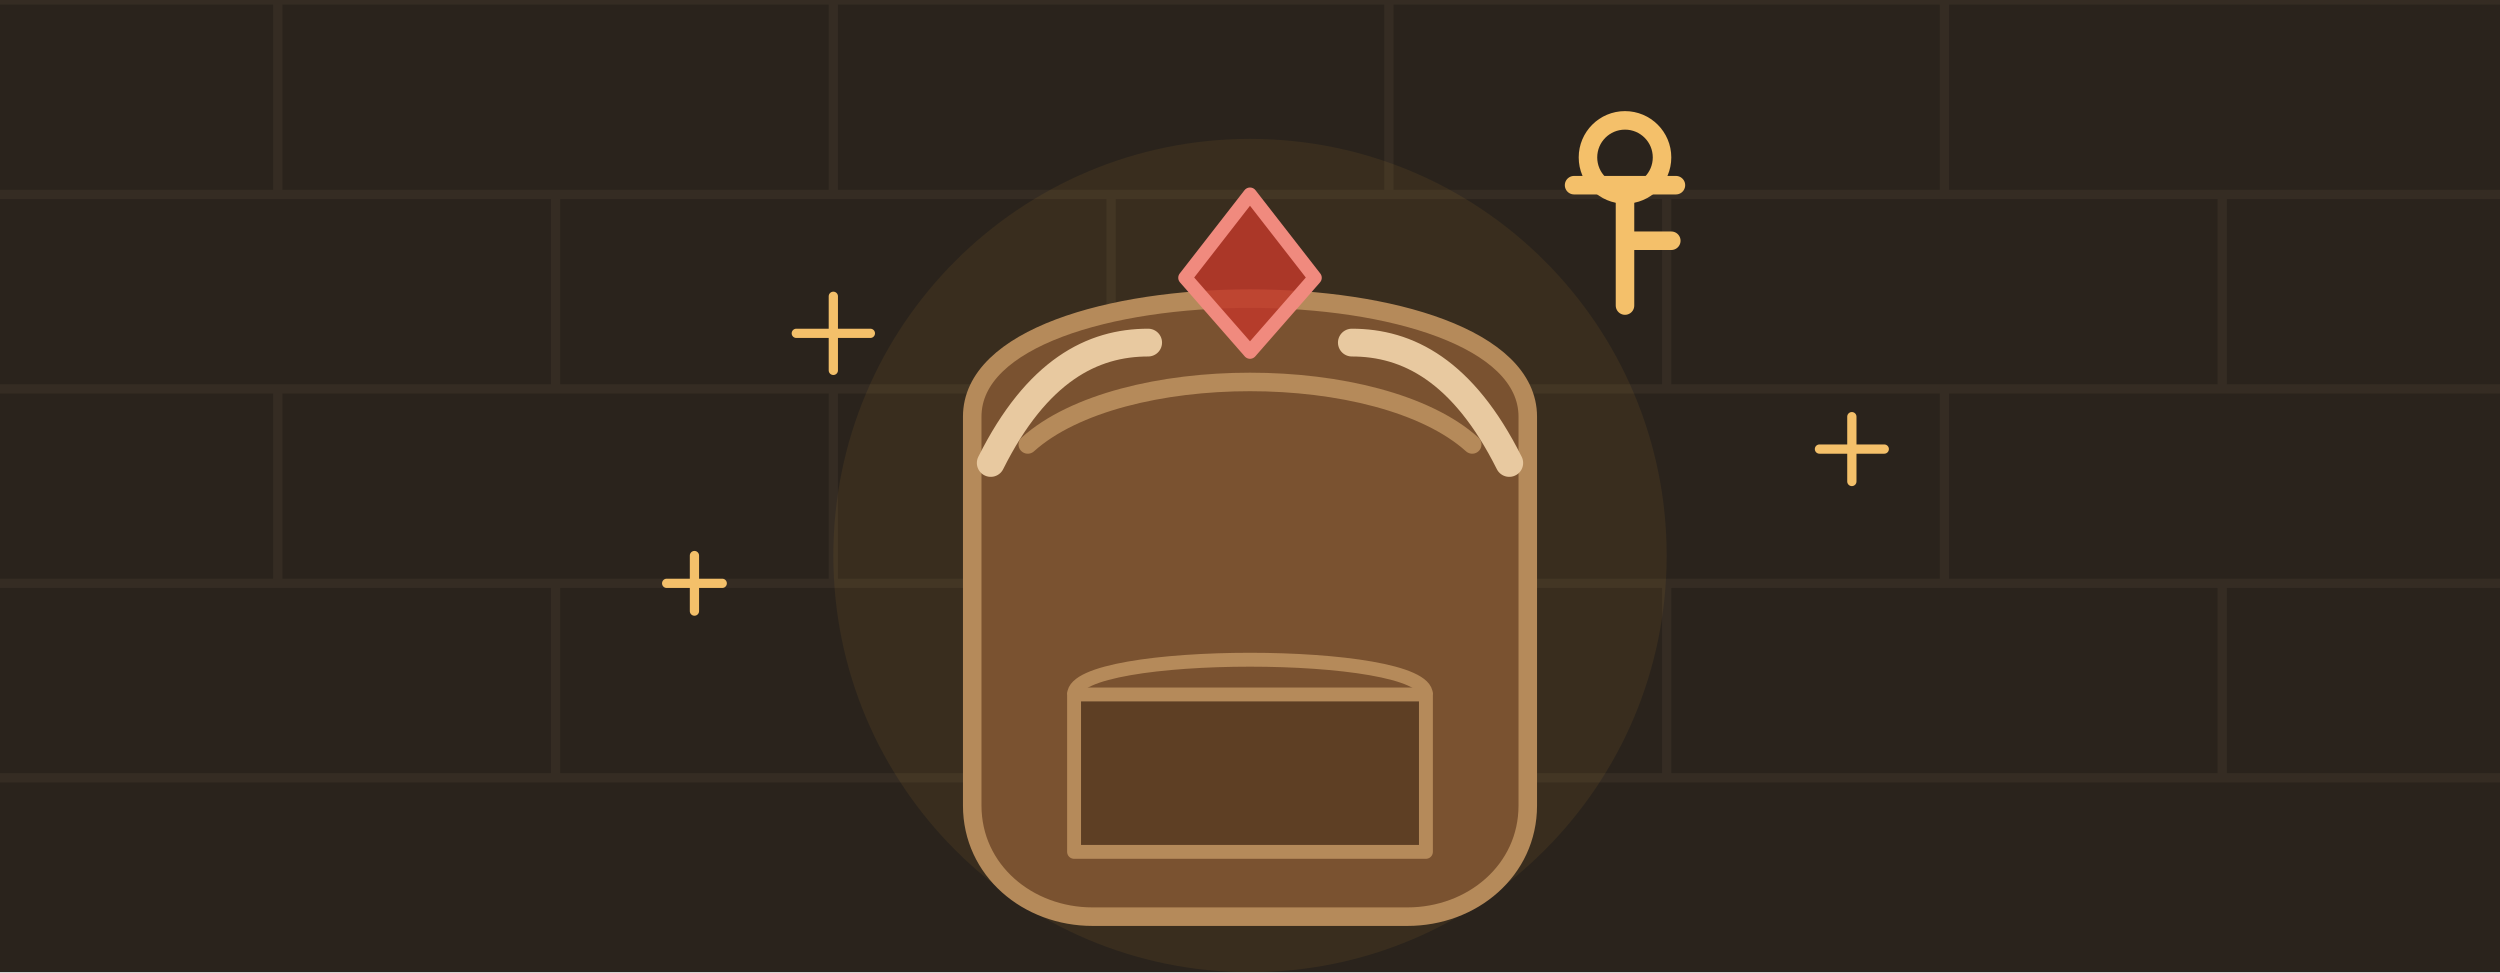
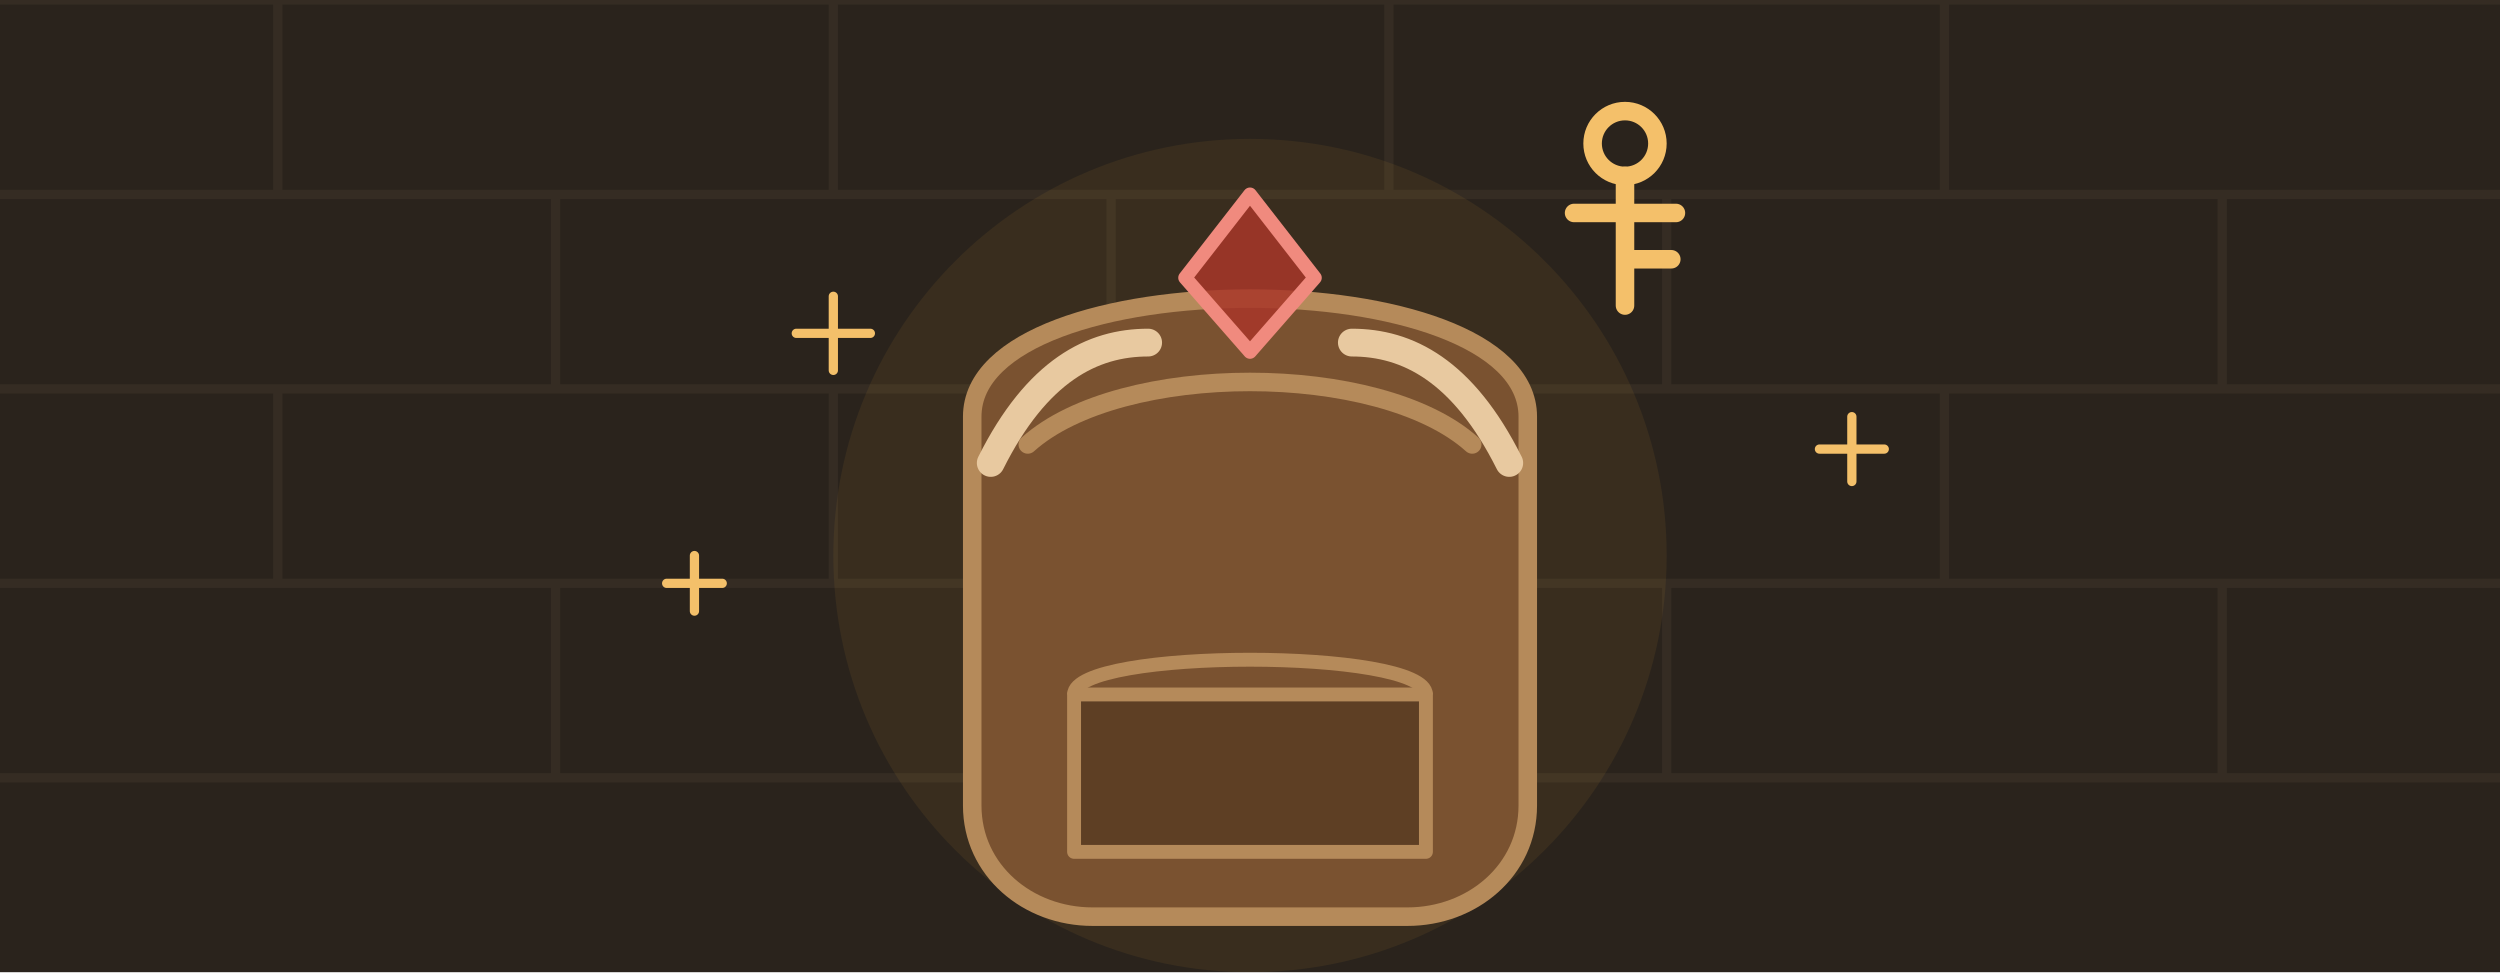
<svg viewBox="0 0 540 210" preserveAspectRatio="xMidYMid slice" aria-hidden="true" focusable="false">
  <rect width="540" height="210" fill="#2a231c" />
  <path d="M0 0H540M0 42H540M0 84H540M0 126H540M0 168H540M60 0V42M180 0V42M300 0V42M420 0V42M120 42V84M240 42V84M360 42V84M480 42V84M60 84V126M180 84V126M300 84V126M420 84V126M120 126V168M240 126V168M360 126V168M480 126V168" stroke="#352c23" stroke-width="2" />
  <circle cx="270" cy="120" r="90" fill="#e8a33d" fill-opacity="0.08" />
  <path d="M210 90c0-34 120-34 120 0v84c0 14-12 24-26 24h-68c-14 0-26-10-26-24z" fill="#7a5230" stroke="#b58a5a" stroke-width="4" stroke-linejoin="round" />
  <path d="M222 96c20-18 76-18 96 0" fill="none" stroke="#b58a5a" stroke-width="4" stroke-linecap="round" />
  <path d="M232 150h76v34h-76z" fill="#5e3f24" stroke="#b58a5a" stroke-width="3" stroke-linejoin="round" />
  <path d="M232 150c0-10 76-10 76 0" fill="none" stroke="#b58a5a" stroke-width="3" />
  <path d="M214 100c10-20 22-26 34-26M326 100c-10-20-22-26-34-26" fill="none" stroke="#e8c9a0" stroke-width="6" stroke-linecap="round" />
-   <path d="M256 60l14-18l14 18l-14 16z" fill="#c0392b" fill-opacity="0.85" stroke="#f08a7e" stroke-width="3" stroke-linejoin="round" />
-   <path d="M340 40h22M351 40v26M351 52h10" fill="none" stroke="#f4c06a" stroke-width="4" stroke-linecap="round" stroke-linejoin="round" />
-   <circle cx="351" cy="34" r="8" fill="none" stroke="#f4c06a" stroke-width="4" />
+   <path d="M256 60l14-18l14 18l-14 16z" fill="#a8362a" fill-opacity="0.85" stroke="#f08a7e" stroke-width="3" stroke-linejoin="round" />
+   <path d="M340 46h22M351 38v28M351 56h10" fill="none" stroke="#f4c06a" stroke-width="4" stroke-linecap="round" stroke-linejoin="round" />
+   <circle cx="351" cy="31" r="7" fill="none" stroke="#f4c06a" stroke-width="4" />
  <path d="M180 64v16M172 72h16M400 90v14M393 97h14M150 120v12M144 126h12" stroke="#f4c06a" stroke-width="2" stroke-linecap="round" />
</svg>
